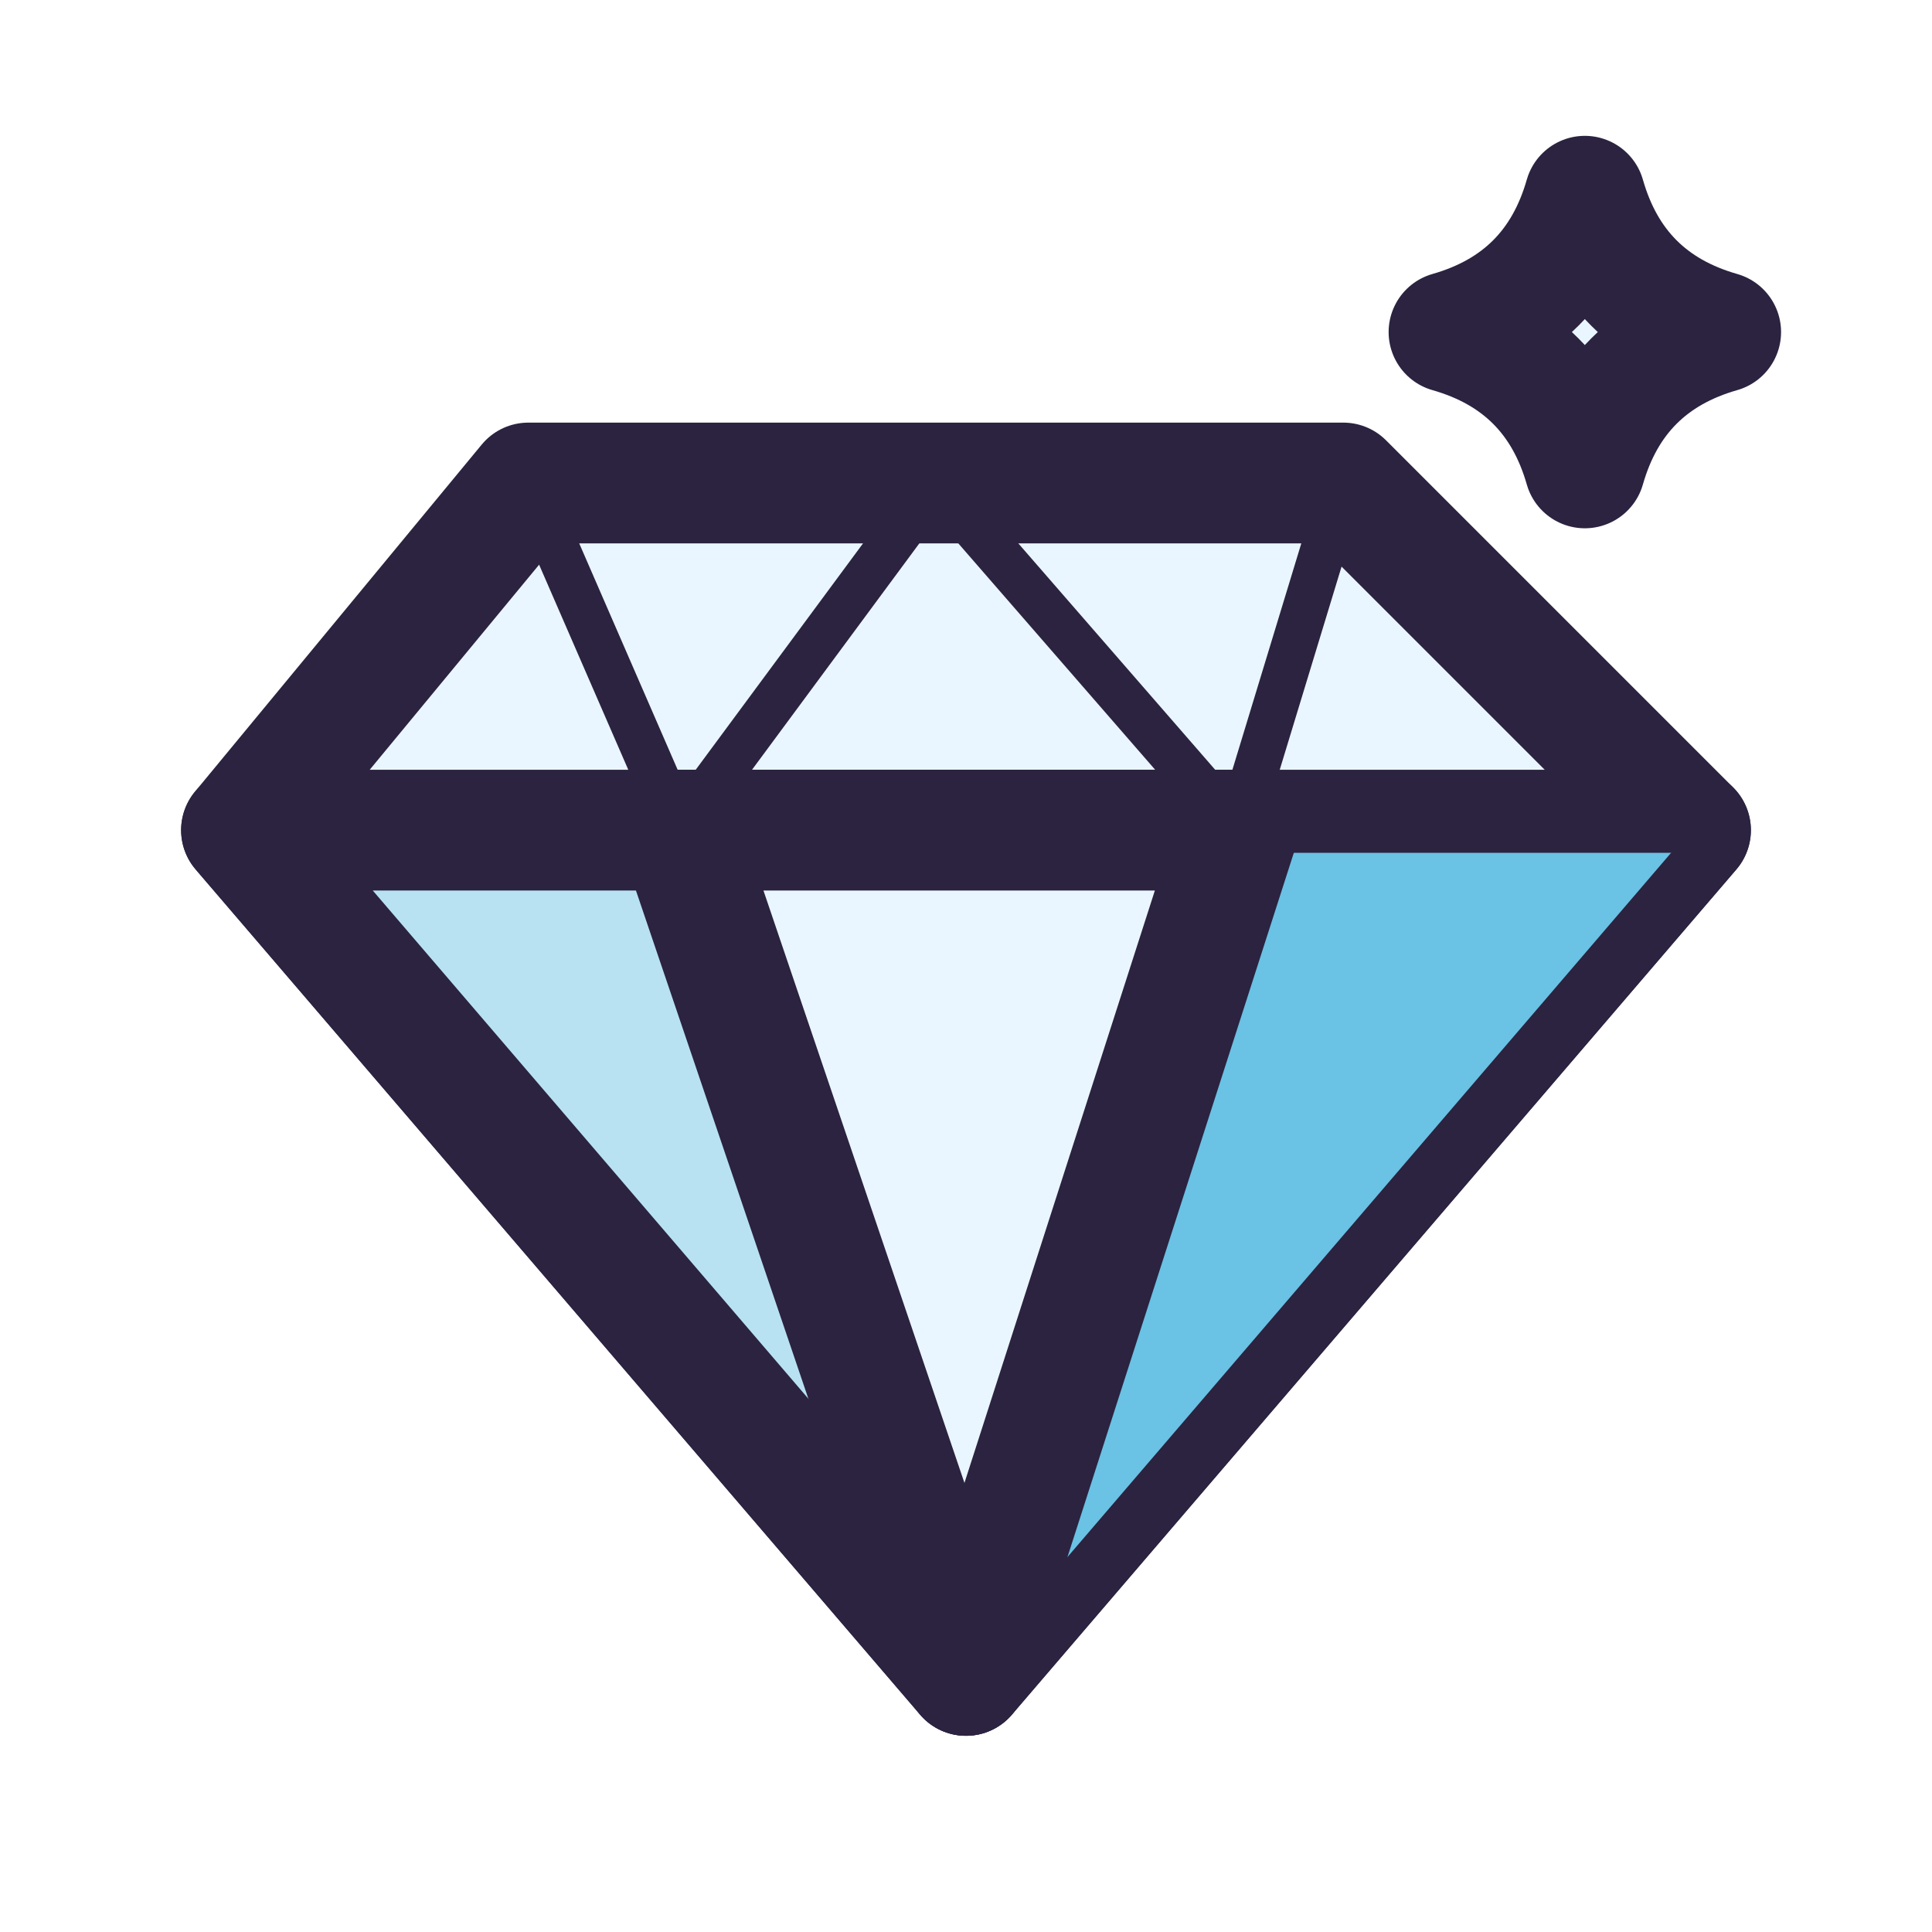
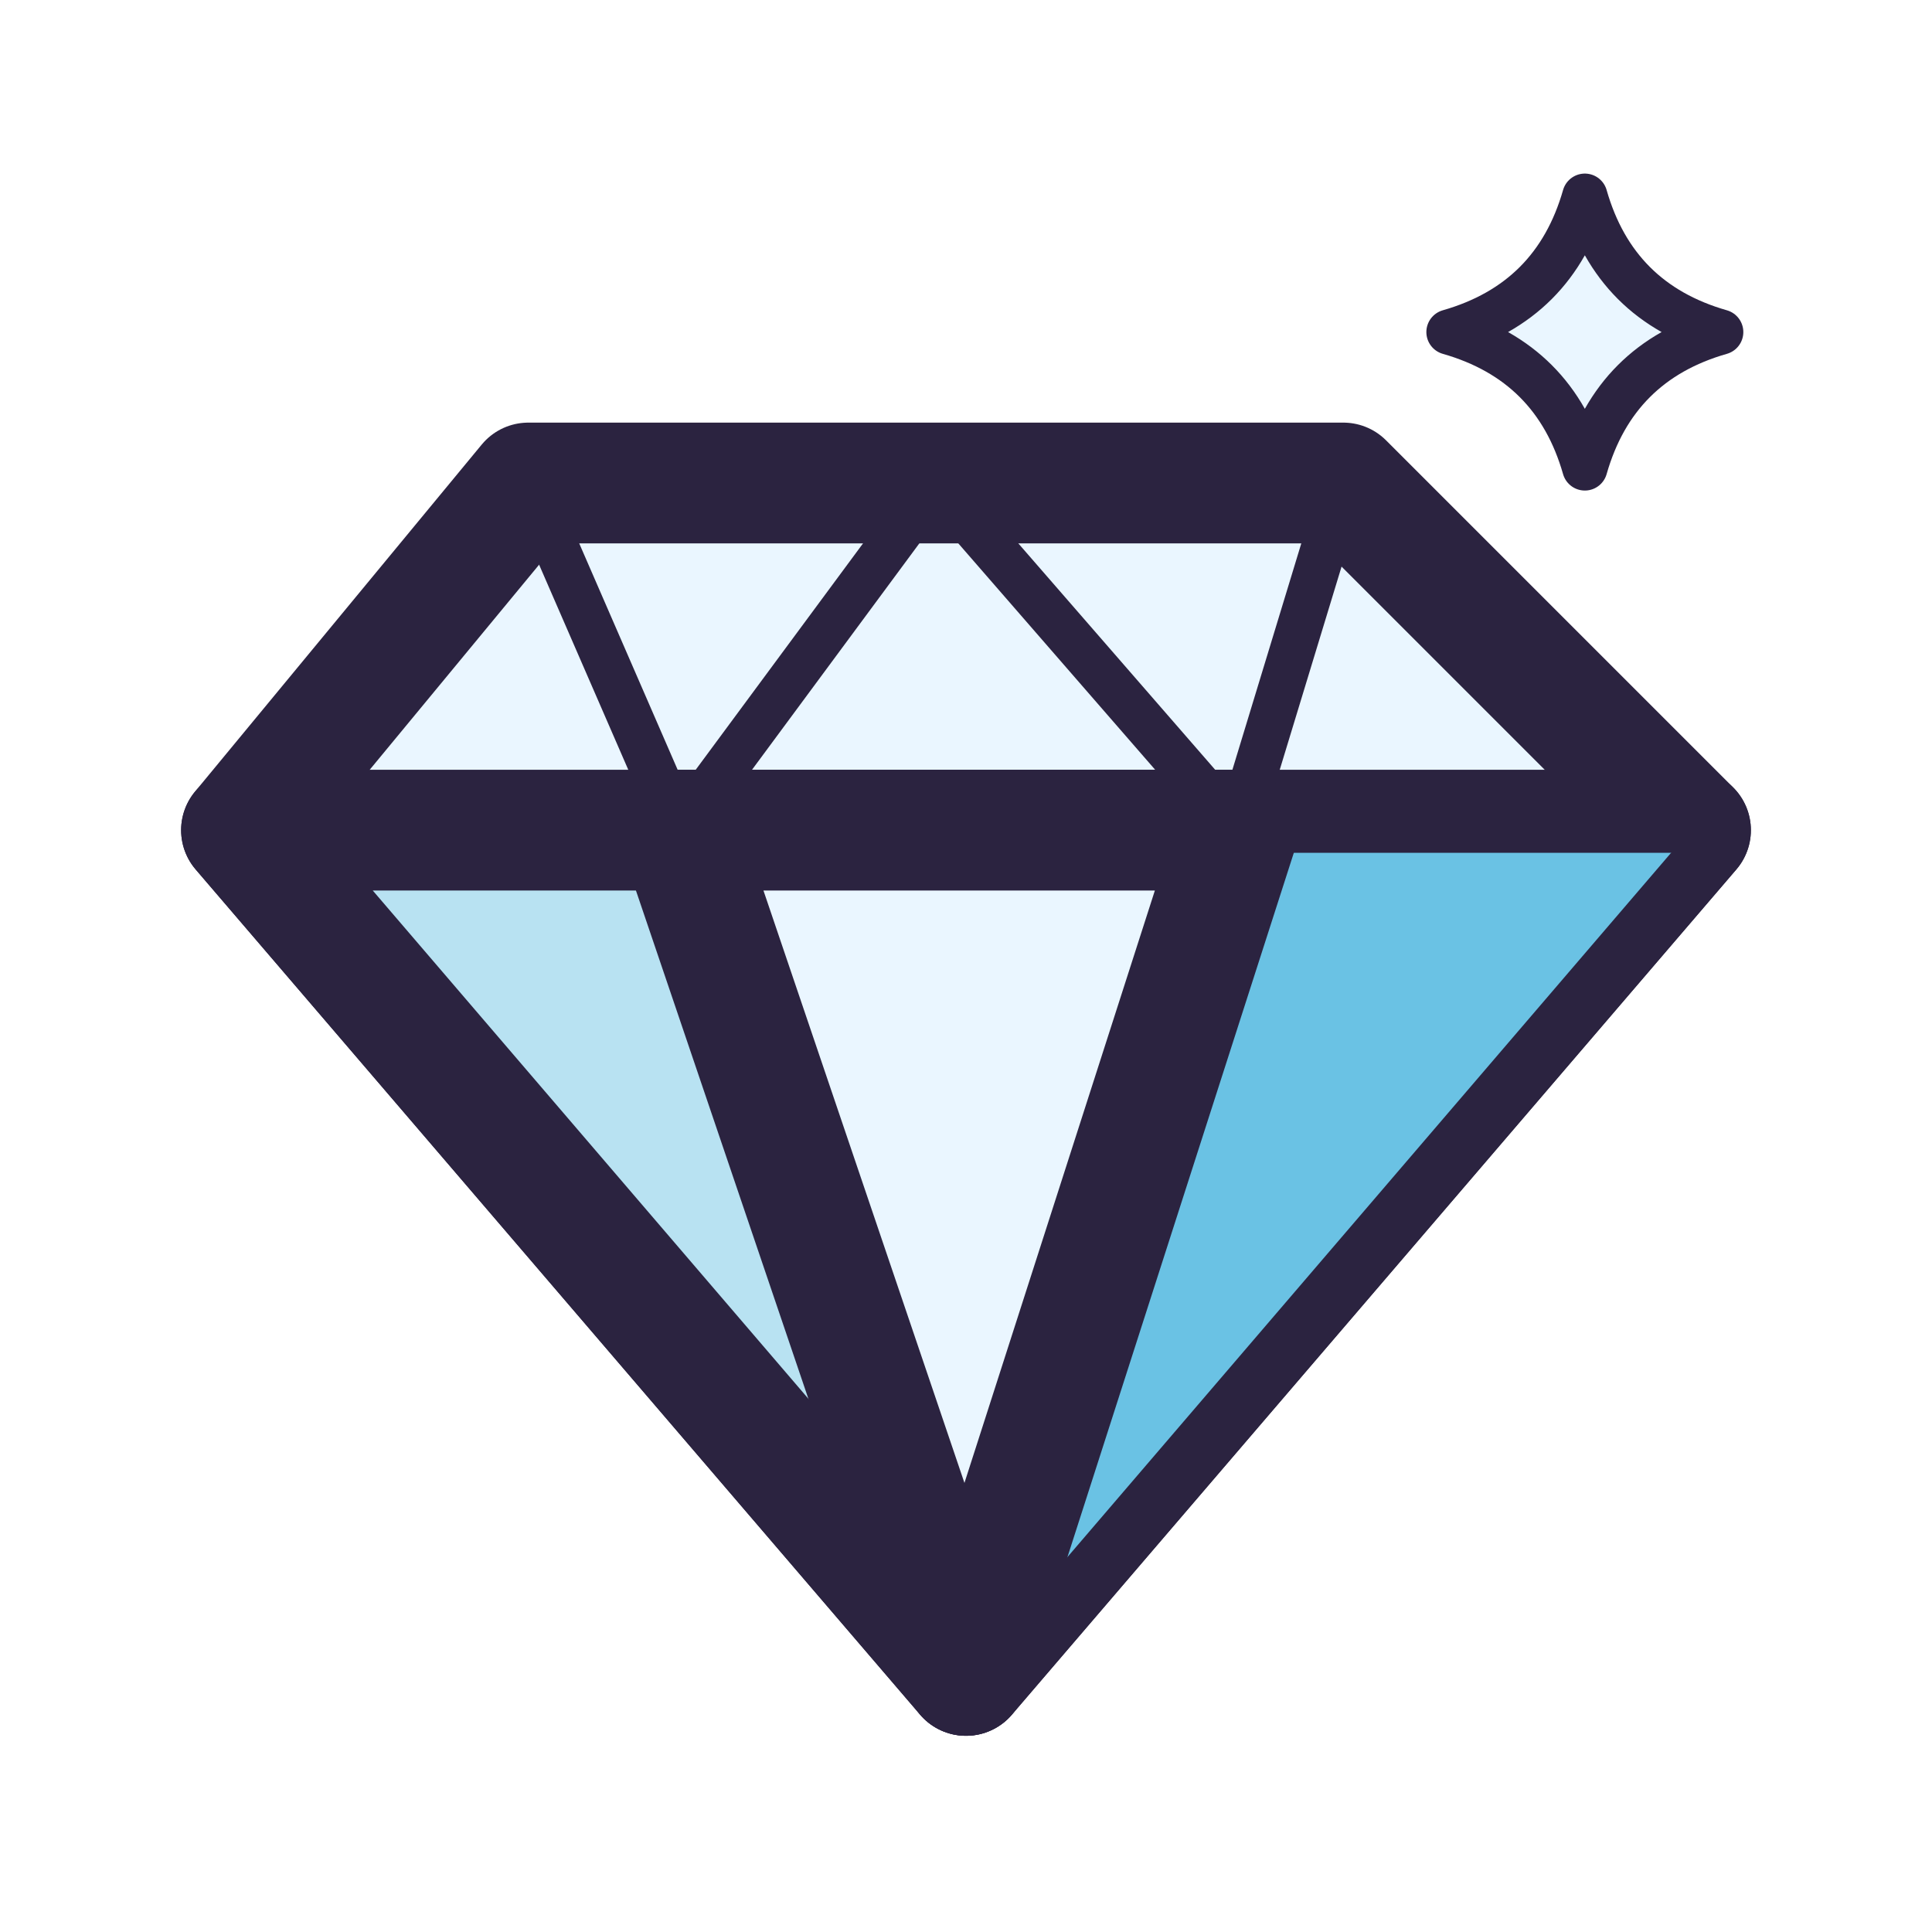
<svg xmlns="http://www.w3.org/2000/svg" version="1.1" viewBox="0 0 64 64" fill="none" stroke="#2B2340" stroke-width="4" stroke-linecap="round" stroke-linejoin="round">
  <g transform="scale(0.5)" stroke-width="8">
    <path d="M35 32H89L112 55L64 111L16 55Z" fill="#EAF6FF" />
    <path d="M16 55H112L64 111Z" fill="#B8E2F2" />
    <path d="M82 55H112L64 111Z" fill="#6AC2E4" stroke="none" />
    <path d="M45 55L64 111L82 55Z" fill="#EAF6FF" />
    <path d="M16 55H112M35 32L45 55L62 32L82 55L89 32" fill="none" stroke="#2B2340" stroke-width="3" />
-     <path d="M105 13Q107 20 114 22Q107 24 105 31Q103 24 96 22Q103 20 105 13Z" fill="#EAF6FF" />
+     <path d="M105 13Q107 20 114 22Q107 24 105 31Q103 24 96 22Q103 20 105 13Z" fill="#EAF6FF" stroke-width="3" />
  </g>
</svg>
